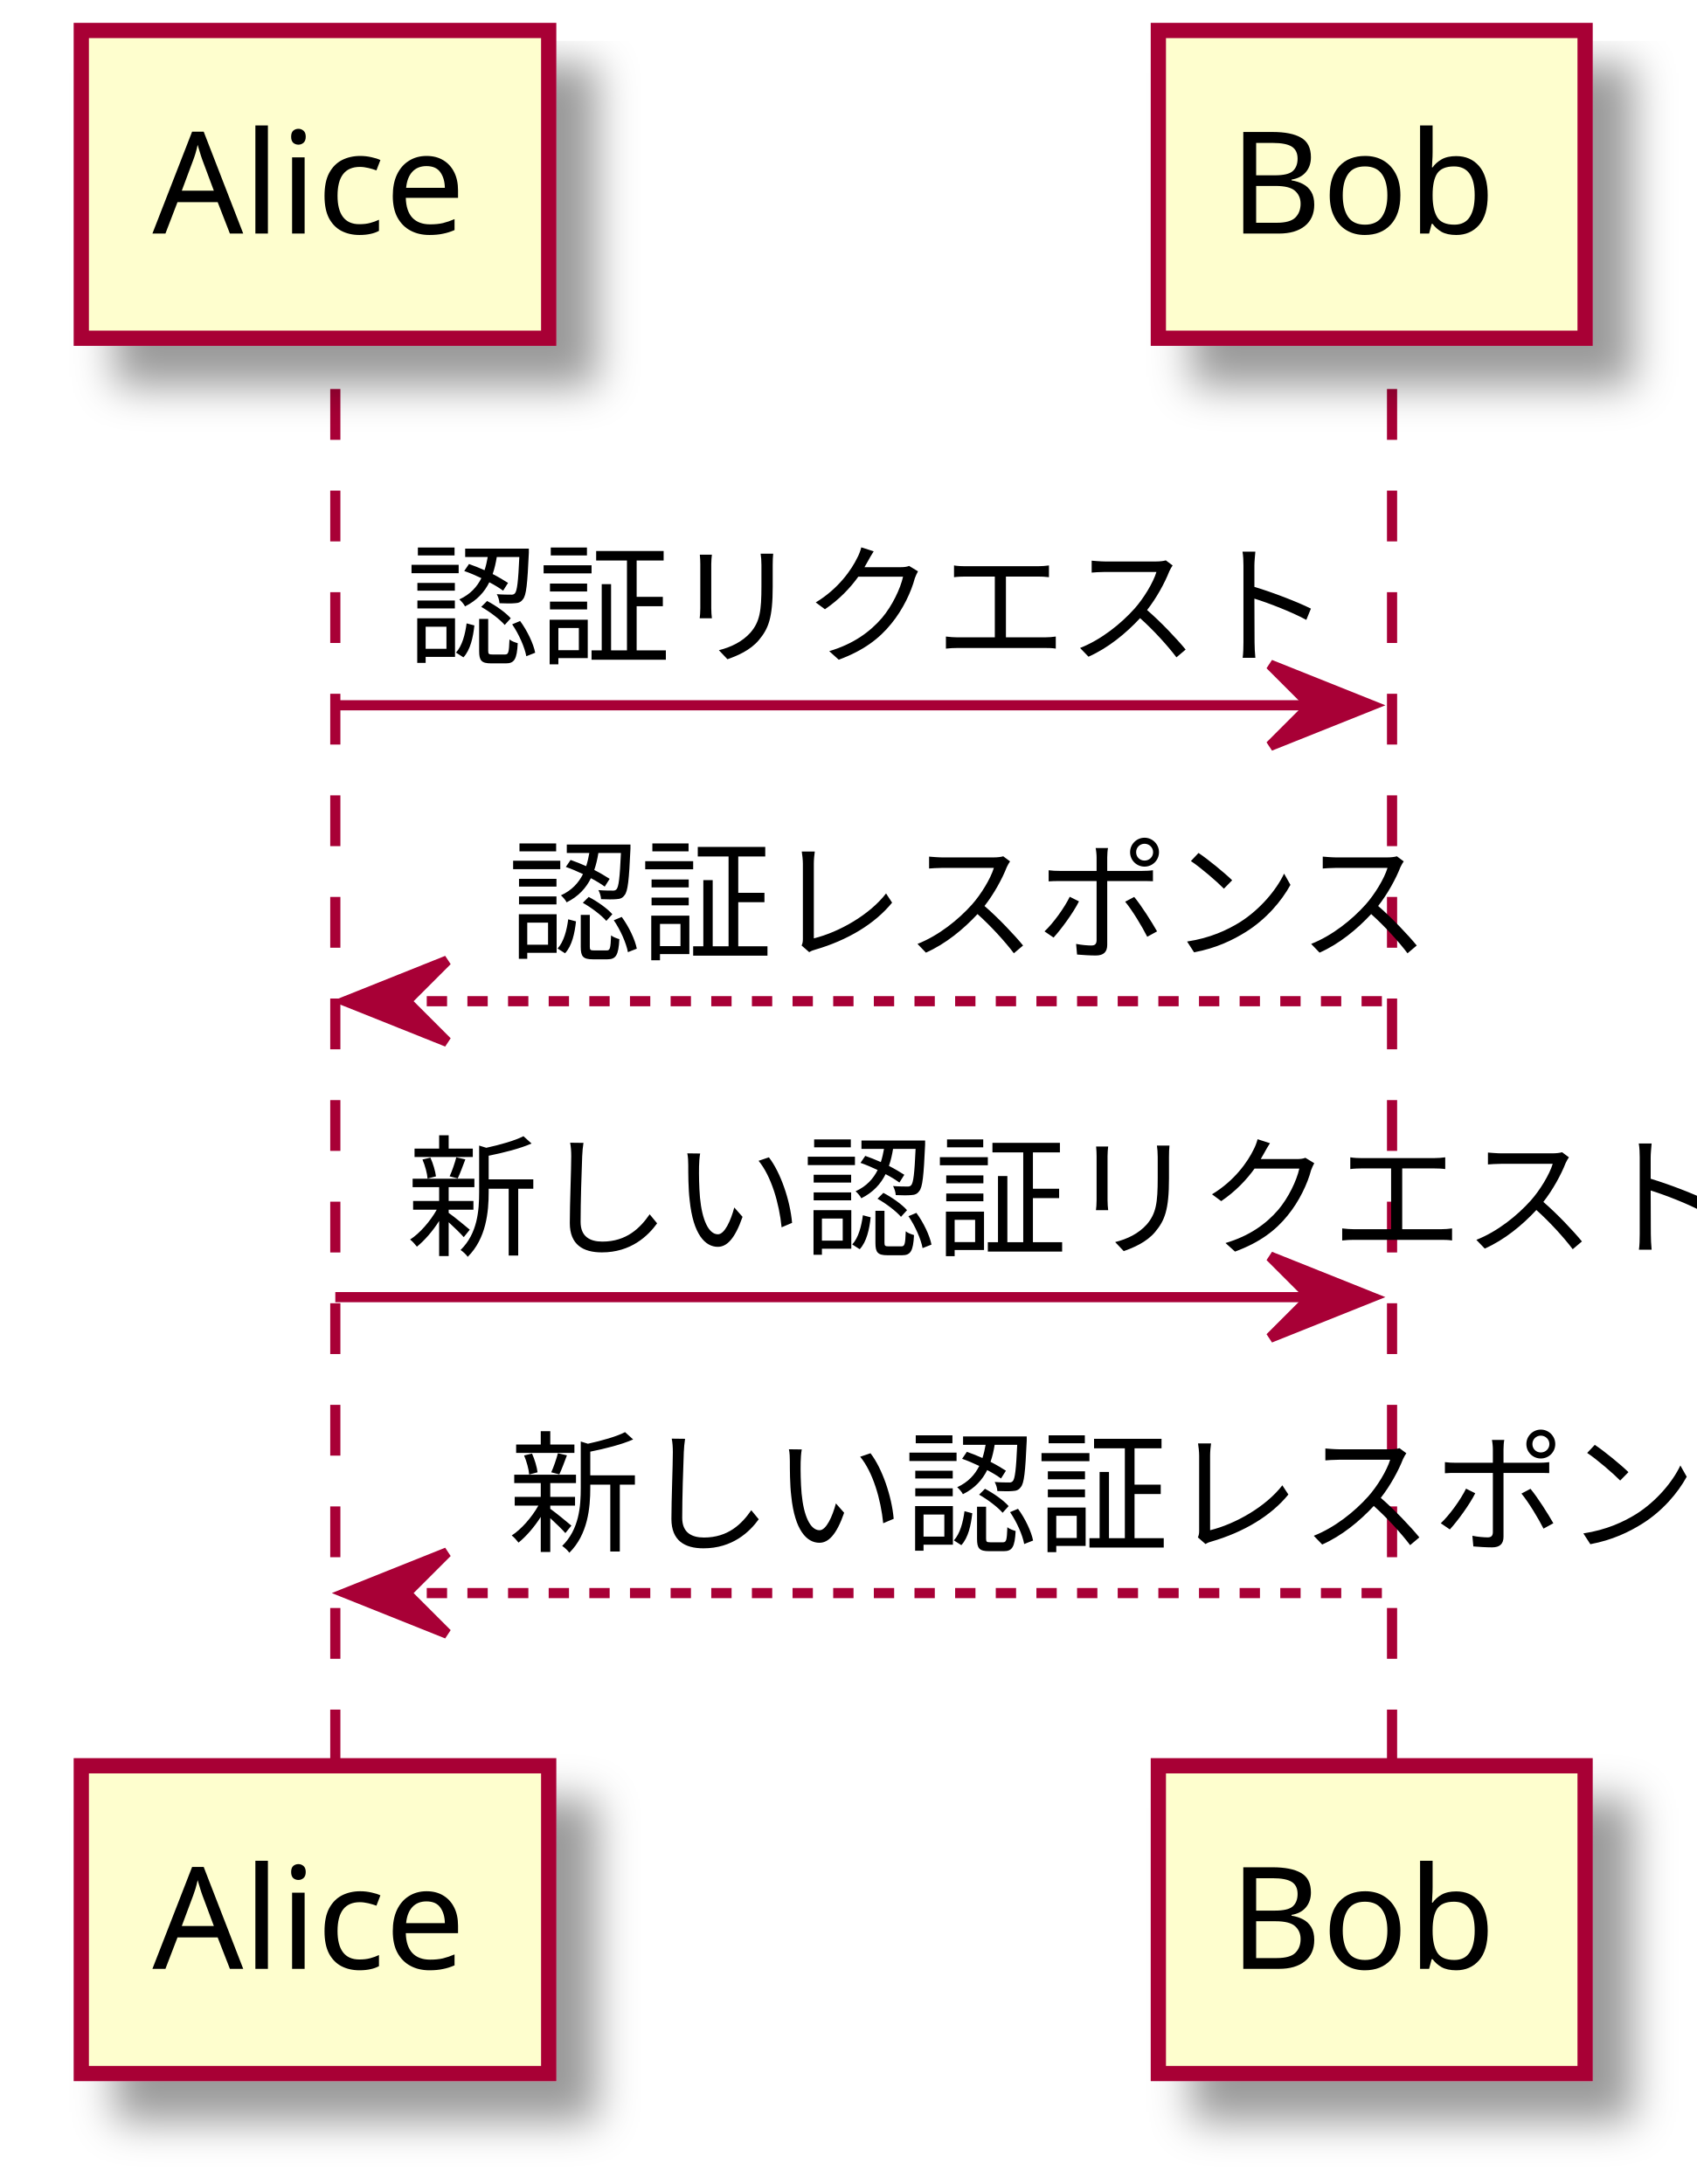
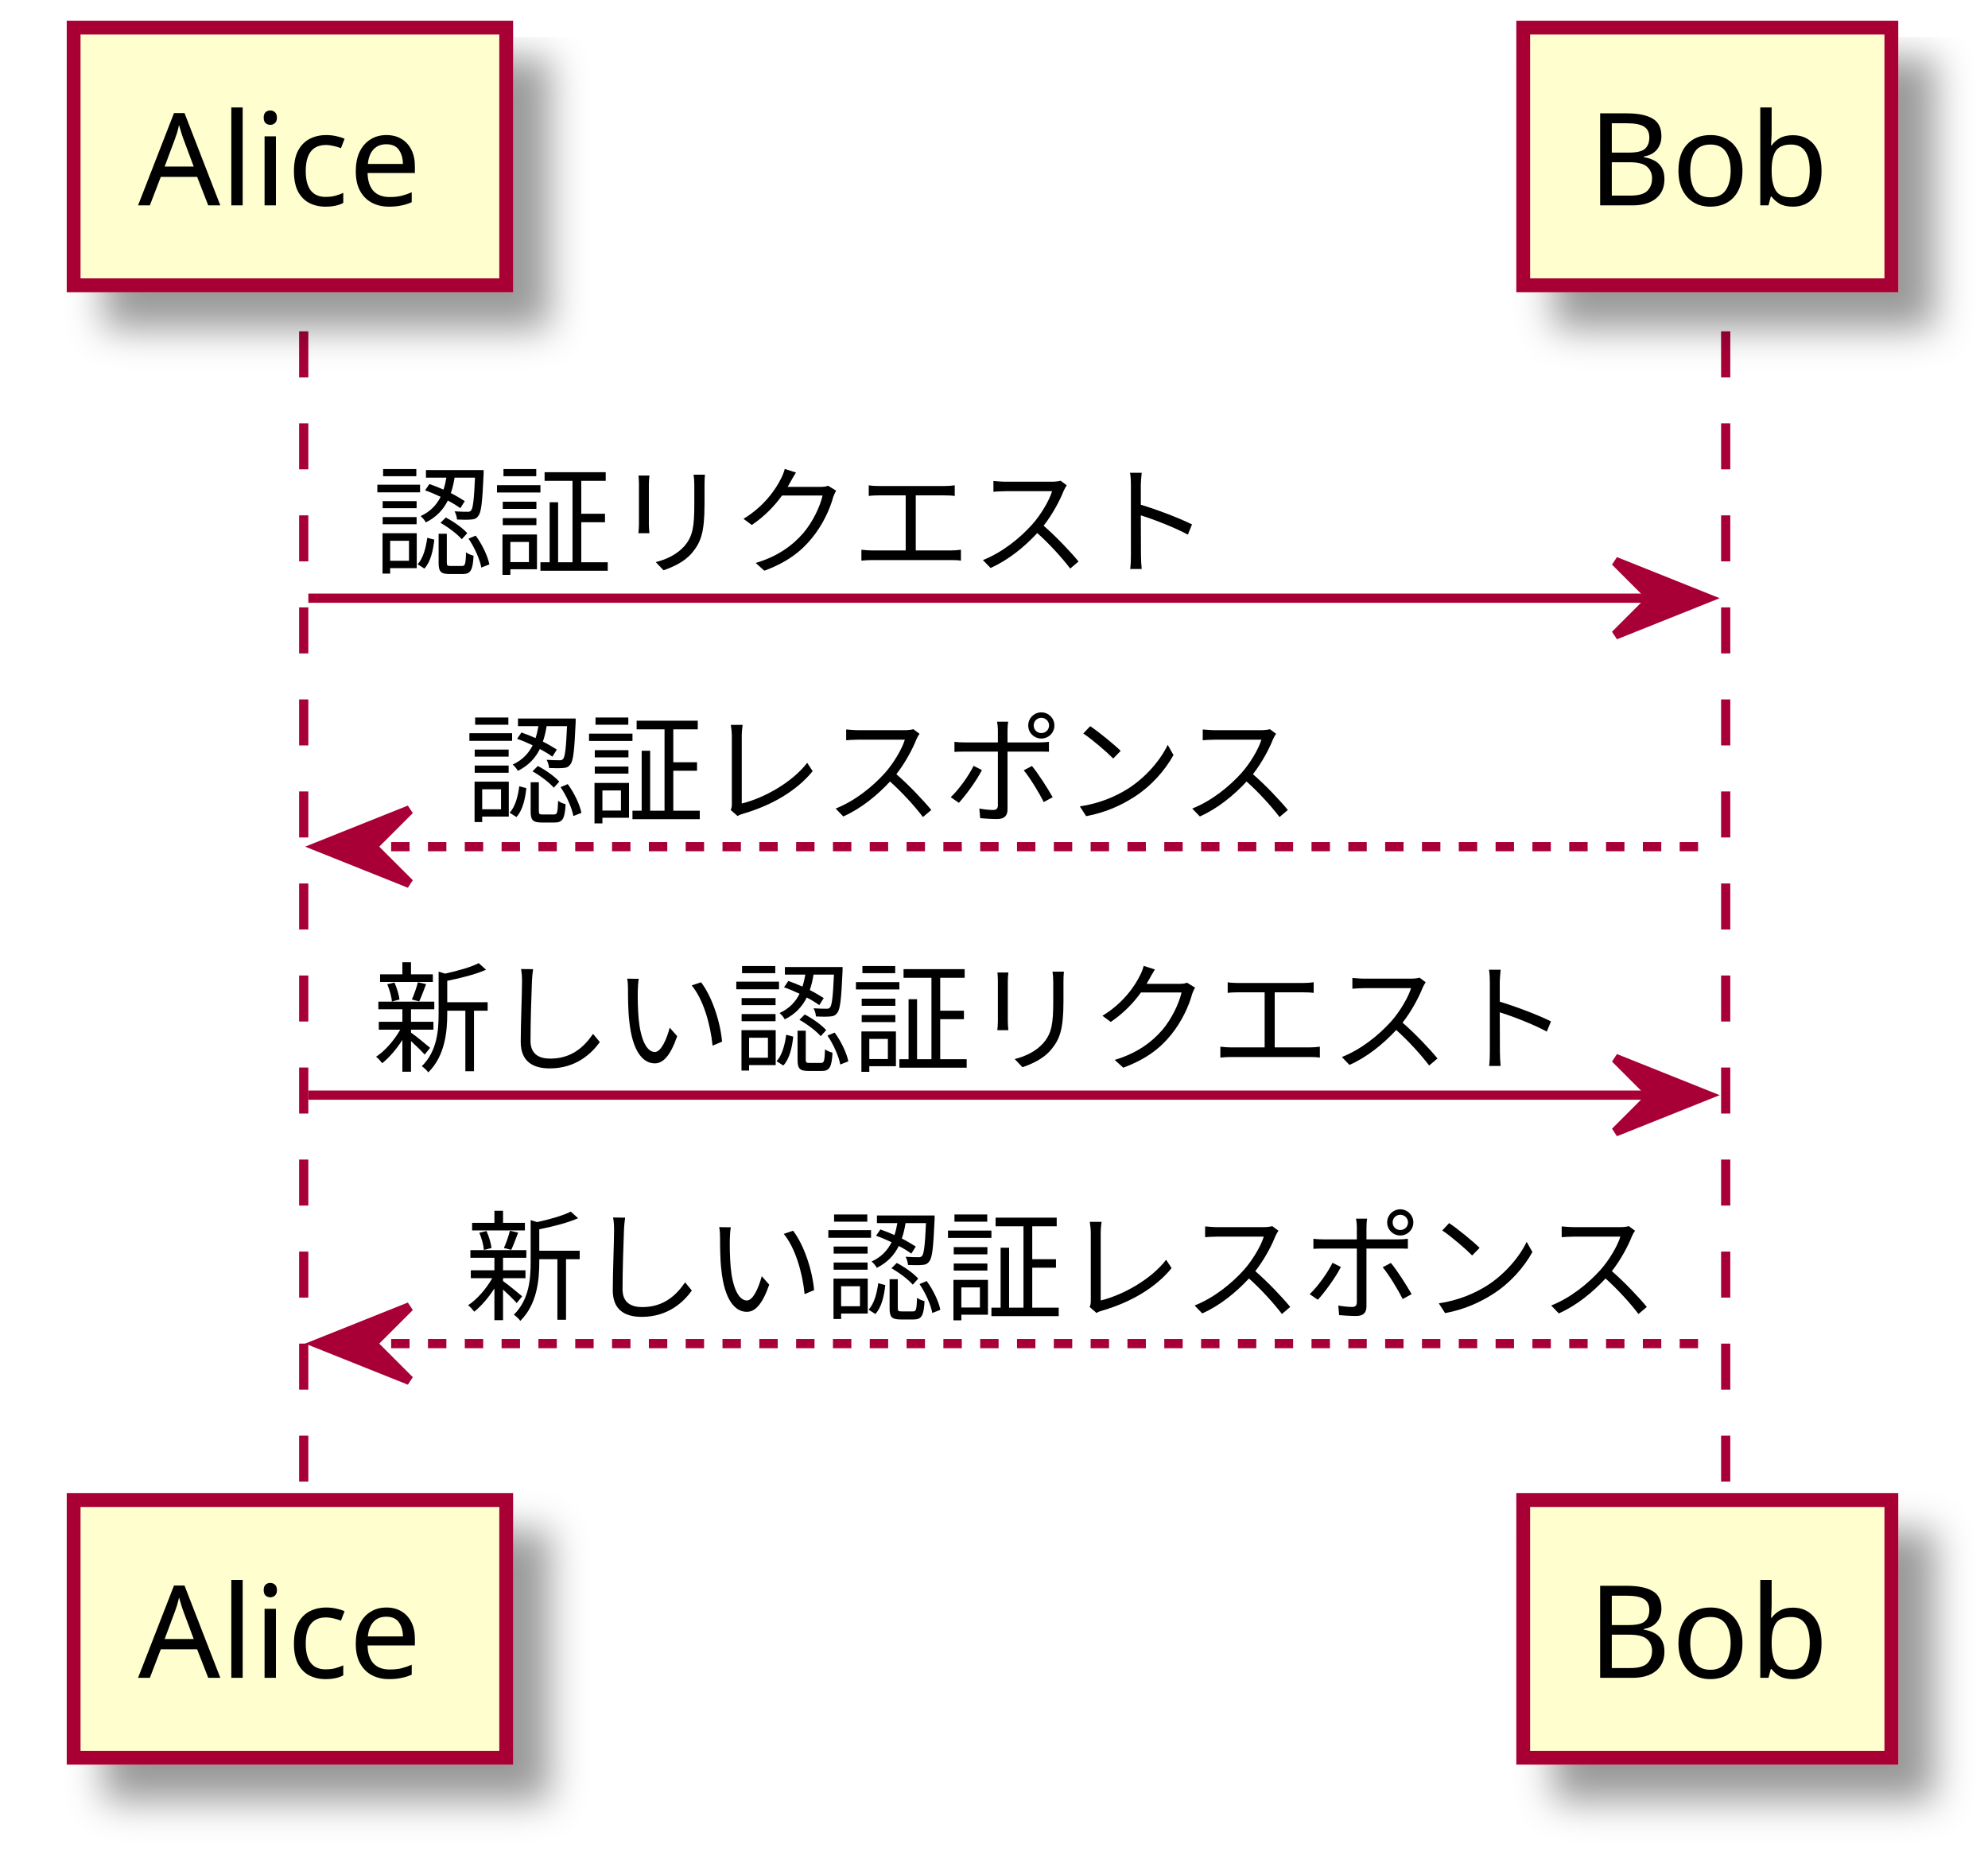
- <svg xmlns="http://www.w3.org/2000/svg" contentScriptType="application/ecmascript" contentStyleType="text/css" height="215px" preserveAspectRatio="none" style="width:167px;height:215px;" version="1.1" viewBox="0 0 167 215" width="167px" zoomAndPan="magnify">
+ <svg xmlns="http://www.w3.org/2000/svg" contentScriptType="application/ecmascript" contentStyleType="text/css" height="202px" preserveAspectRatio="none" style="width:216px;height:202px;" version="1.1" viewBox="0 0 216 202" width="216px" zoomAndPan="magnify">
  <defs>
    <filter height="300%" id="fa9wd6pz8bnjt" width="300%" x="-1" y="-1">
      <feGaussianBlur result="blurOut" stdDeviation="2.0" />
      <feColorMatrix in="blurOut" result="blurOut2" type="matrix" values="0 0 0 0 0 0 0 0 0 0 0 0 0 0 0 0 0 0 .4 0" />
      <feOffset dx="4.0" dy="4.0" in="blurOut2" result="blurOut3" />
      <feBlend in="SourceGraphic" in2="blurOut3" mode="normal" />
    </filter>
  </defs>
  <g>
-     <line style="stroke: #A80036; stroke-width: 1.0; stroke-dasharray: 5.0,5.0;" x1="33" x2="33" y1="38.297" y2="174.828" />
-     <line style="stroke: #A80036; stroke-width: 1.0; stroke-dasharray: 5.0,5.0;" x1="137" x2="137" y1="38.297" y2="174.828" />
-     <rect fill="#FEFECE" filter="url(#fa9wd6pz8bnjt)" height="30.297" style="stroke: #A80036; stroke-width: 1.5;" width="46" x="8" y="3" />
-     <text fill="#000000" font-family="sans-serif" font-size="14" lengthAdjust="spacingAndGlyphs" textLength="32" x="15" y="22.995">Alice</text>
-     <rect fill="#FEFECE" filter="url(#fa9wd6pz8bnjt)" height="30.297" style="stroke: #A80036; stroke-width: 1.5;" width="46" x="8" y="173.828" />
-     <text fill="#000000" font-family="sans-serif" font-size="14" lengthAdjust="spacingAndGlyphs" textLength="32" x="15" y="193.823">Alice</text>
-     <rect fill="#FEFECE" filter="url(#fa9wd6pz8bnjt)" height="30.297" style="stroke: #A80036; stroke-width: 1.5;" width="42" x="114" y="3" />
-     <text fill="#000000" font-family="sans-serif" font-size="14" lengthAdjust="spacingAndGlyphs" textLength="28" x="121" y="22.995">Bob</text>
-     <rect fill="#FEFECE" filter="url(#fa9wd6pz8bnjt)" height="30.297" style="stroke: #A80036; stroke-width: 1.5;" width="42" x="114" y="173.828" />
-     <text fill="#000000" font-family="sans-serif" font-size="14" lengthAdjust="spacingAndGlyphs" textLength="28" x="121" y="193.823">Bob</text>
-     <polygon fill="#A80036" points="125,65.43,135,69.43,125,73.43,129,69.43" style="stroke: #A80036; stroke-width: 1.0;" />
-     <line style="stroke: #A80036; stroke-width: 1.0;" x1="33" x2="131" y1="69.43" y2="69.43" />
-     <text fill="#000000" font-family="sans-serif" font-size="13" lengthAdjust="spacingAndGlyphs" textLength="56" x="40" y="64.364">認証リクエスト</text>
-     <polygon fill="#A80036" points="44,94.562,34,98.562,44,102.562,40,98.562" style="stroke: #A80036; stroke-width: 1.0;" />
-     <line style="stroke: #A80036; stroke-width: 1.0; stroke-dasharray: 2.0,2.0;" x1="38" x2="136" y1="98.562" y2="98.562" />
-     <text fill="#000000" font-family="sans-serif" font-size="13" lengthAdjust="spacingAndGlyphs" textLength="56" x="50" y="93.497">認証レスポンス</text>
-     <polygon fill="#A80036" points="125,123.695,135,127.695,125,131.695,129,127.695" style="stroke: #A80036; stroke-width: 1.0;" />
-     <line style="stroke: #A80036; stroke-width: 1.0;" x1="33" x2="131" y1="127.695" y2="127.695" />
-     <text fill="#000000" font-family="sans-serif" font-size="13" lengthAdjust="spacingAndGlyphs" textLength="80" x="40" y="122.629">新しい認証リクエスト</text>
-     <polygon fill="#A80036" points="44,152.828,34,156.828,44,160.828,40,156.828" style="stroke: #A80036; stroke-width: 1.0;" />
-     <line style="stroke: #A80036; stroke-width: 1.0; stroke-dasharray: 2.0,2.0;" x1="38" x2="136" y1="156.828" y2="156.828" />
-     <text fill="#000000" font-family="sans-serif" font-size="13" lengthAdjust="spacingAndGlyphs" textLength="80" x="50" y="151.762">新しい認証レスポンス</text>
+     <line style="stroke: #A80036; stroke-width: 1.0; stroke-dasharray: 5.0,5.0;" x1="33" x2="33" y1="36" y2="164" />
+     <line style="stroke: #A80036; stroke-width: 1.0; stroke-dasharray: 5.0,5.0;" x1="187.5" x2="187.5" y1="36" y2="164" />
+     <rect fill="#FEFECE" filter="url(#fa9wd6pz8bnjt)" height="28" style="stroke: #A80036; stroke-width: 1.5;" width="47" x="8" y="3" />
+     <text fill="#000000" font-family="sans-serif" font-size="14" lengthAdjust="spacingAndGlyphs" textLength="33" x="15" y="22.318">Alice</text>
+     <rect fill="#FEFECE" filter="url(#fa9wd6pz8bnjt)" height="28" style="stroke: #A80036; stroke-width: 1.5;" width="47" x="8" y="163" />
+     <text fill="#000000" font-family="sans-serif" font-size="14" lengthAdjust="spacingAndGlyphs" textLength="33" x="15" y="182.318">Alice</text>
+     <rect fill="#FEFECE" filter="url(#fa9wd6pz8bnjt)" height="28" style="stroke: #A80036; stroke-width: 1.5;" width="40" x="165.5" y="3" />
+     <text fill="#000000" font-family="sans-serif" font-size="14" lengthAdjust="spacingAndGlyphs" textLength="26" x="172.5" y="22.318">Bob</text>
+     <rect fill="#FEFECE" filter="url(#fa9wd6pz8bnjt)" height="28" style="stroke: #A80036; stroke-width: 1.5;" width="40" x="165.5" y="163" />
+     <text fill="#000000" font-family="sans-serif" font-size="14" lengthAdjust="spacingAndGlyphs" textLength="26" x="172.5" y="182.318">Bob</text>
+     <polygon fill="#A80036" points="175.5,61,185.5,65,175.5,69,179.5,65" style="stroke: #A80036; stroke-width: 1.0;" />
+     <line style="stroke: #A80036; stroke-width: 1.0;" x1="33.5" x2="181.5" y1="65" y2="65" />
+     <text fill="#000000" font-family="sans-serif" font-size="13" lengthAdjust="spacingAndGlyphs" textLength="91" x="40.5" y="61.438">認証リクエスト</text>
+     <polygon fill="#A80036" points="44.5,88,34.5,92,44.5,96,40.5,92" style="stroke: #A80036; stroke-width: 1.0;" />
+     <line style="stroke: #A80036; stroke-width: 1.0; stroke-dasharray: 2.0,2.0;" x1="38.5" x2="186.5" y1="92" y2="92" />
+     <text fill="#000000" font-family="sans-serif" font-size="13" lengthAdjust="spacingAndGlyphs" textLength="91" x="50.5" y="88.439">認証レスポンス</text>
+     <polygon fill="#A80036" points="175.5,115,185.5,119,175.5,123,179.5,119" style="stroke: #A80036; stroke-width: 1.0;" />
+     <line style="stroke: #A80036; stroke-width: 1.0;" x1="33.5" x2="181.5" y1="119" y2="119" />
+     <text fill="#000000" font-family="sans-serif" font-size="13" lengthAdjust="spacingAndGlyphs" textLength="130" x="40.5" y="115.439">新しい認証リクエスト</text>
+     <polygon fill="#A80036" points="44.5,142,34.5,146,44.5,150,40.5,146" style="stroke: #A80036; stroke-width: 1.0;" />
+     <line style="stroke: #A80036; stroke-width: 1.0; stroke-dasharray: 2.0,2.0;" x1="38.5" x2="186.5" y1="146" y2="146" />
+     <text fill="#000000" font-family="sans-serif" font-size="13" lengthAdjust="spacingAndGlyphs" textLength="130" x="50.5" y="142.439">新しい認証レスポンス</text>
  </g>
</svg>
